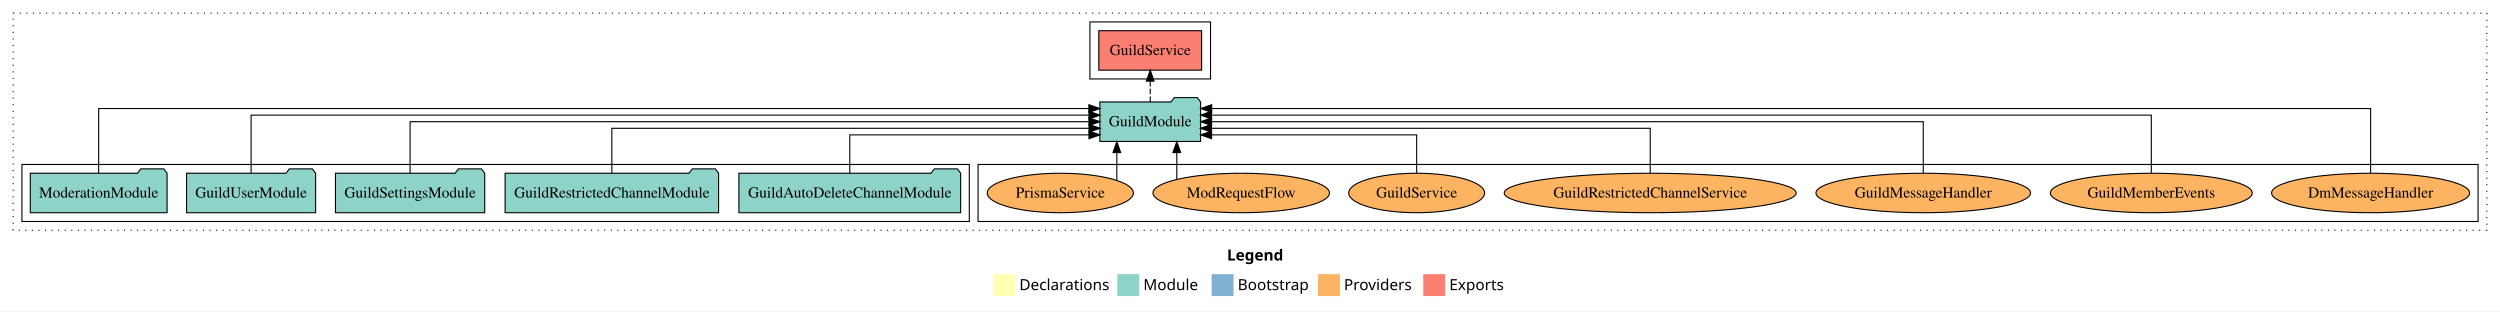
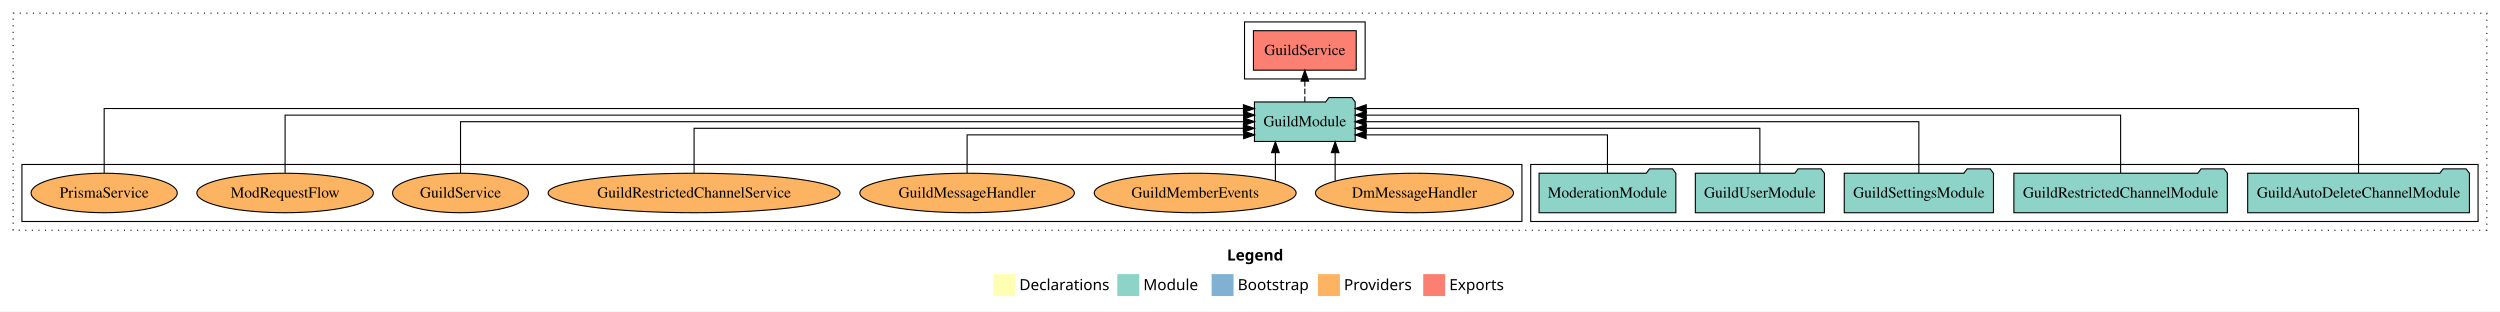
<svg xmlns="http://www.w3.org/2000/svg" width="2280pt" height="284pt" viewBox="0.00 0.00 2280.00 284.00">
  <g id="graph0" class="graph" transform="scale(1 1) rotate(0) translate(4 280)">
    <polygon fill="white" stroke="transparent" points="-4,4 -4,-280 2276,-280 2276,4 -4,4" />
    <text text-anchor="start" x="1115.01" y="-42.4" font-family="Times-12" font-weight="bold" font-size="14.00">Legend</text>
    <polygon fill="#ffffb3" stroke="transparent" points="902,-10 902,-30 922,-30 922,-10 902,-10" />
    <text text-anchor="start" x="925.63" y="-15.4" font-family="Times-12" font-size="14.00">  Declarations</text>
    <polygon fill="#8dd3c7" stroke="transparent" points="1015,-10 1015,-30 1035,-30 1035,-10 1015,-10" />
    <text text-anchor="start" x="1038.73" y="-15.4" font-family="Times-12" font-size="14.00">  Module</text>
    <polygon fill="#80b1d3" stroke="transparent" points="1101,-10 1101,-30 1121,-30 1121,-10 1101,-10" />
    <text text-anchor="start" x="1124.78" y="-15.4" font-family="Times-12" font-size="14.00">  Bootstrap</text>
    <polygon fill="#fdb462" stroke="transparent" points="1198,-10 1198,-30 1218,-30 1218,-10 1198,-10" />
    <text text-anchor="start" x="1221.67" y="-15.4" font-family="Times-12" font-size="14.00">  Providers</text>
    <polygon fill="#fb8072" stroke="transparent" points="1294,-10 1294,-30 1314,-30 1314,-10 1294,-10" />
    <text text-anchor="start" x="1317.73" y="-15.4" font-family="Times-12" font-size="14.00">  Exports</text>
    <g id="clust1" class="cluster">
      <polygon fill="none" stroke="black" stroke-dasharray="1,5" points="8,-70 8,-268 2264,-268 2264,-70 8,-70" />
    </g>
-     <g id="clust6" class="cluster">
-       <polygon fill="none" stroke="black" points="888,-78 888,-130 2256,-130 2256,-78 888,-78" />
+     <g id="clust3" class="cluster">
+       <polygon fill="none" stroke="black" points="1392,-78 1392,-130 2256,-130 2256,-78 1392,-78" />
    </g>
    <g id="clust4" class="cluster">
-       <polygon fill="none" stroke="black" points="990,-208 990,-260 1100,-260 1100,-208 990,-208" />
+       <polygon fill="none" stroke="black" points="1131,-208 1131,-260 1241,-260 1241,-208 1131,-208" />
    </g>
-     <g id="clust3" class="cluster">
-       <polygon fill="none" stroke="black" points="16,-78 16,-130 880,-130 880,-78 16,-78" />
+     <g id="clust6" class="cluster">
+       <polygon fill="none" stroke="black" points="16,-78 16,-130 1384,-130 1384,-78 16,-78" />
    </g>
    <g id="node1" class="node">
-       <polygon fill="#8dd3c7" stroke="black" points="872.12,-122 869.12,-126 848.12,-126 845.12,-122 669.88,-122 669.88,-86 872.12,-86 872.12,-122" />
-       <text text-anchor="middle" x="771" y="-99.8" font-family="Times,serif" font-size="14.00">GuildAutoDeleteChannelModule</text>
+       <polygon fill="#8dd3c7" stroke="black" points="2248.12,-122 2245.12,-126 2224.12,-126 2221.12,-122 2045.88,-122 2045.88,-86 2248.12,-86 2248.12,-122" />
+       <text text-anchor="middle" x="2147" y="-99.8" font-family="Times,serif" font-size="14.00">GuildAutoDeleteChannelModule</text>
    </g>
    <g id="node6" class="node">
-       <polygon fill="#8dd3c7" stroke="black" points="1090.94,-187 1087.94,-191 1066.94,-191 1063.94,-187 999.06,-187 999.06,-151 1090.94,-151 1090.94,-187" />
-       <text text-anchor="middle" x="1045" y="-164.8" font-family="Times,serif" font-size="14.00">GuildModule</text>
+       <polygon fill="#8dd3c7" stroke="black" points="1231.94,-187 1228.94,-191 1207.94,-191 1204.94,-187 1140.06,-187 1140.06,-151 1231.94,-151 1231.94,-187" />
+       <text text-anchor="middle" x="1186" y="-164.8" font-family="Times,serif" font-size="14.00">GuildModule</text>
    </g>
    <g id="edge1" class="edge">
-       <path fill="none" stroke="black" d="M771,-122.24C771,-137.57 771,-157 771,-157 771,-157 989.14,-157 989.14,-157" />
-       <polygon fill="black" stroke="black" points="989.14,-160.5 999.14,-157 989.14,-153.5 989.14,-160.5" />
+       <path fill="none" stroke="black" d="M2147,-122.25C2147,-145.02 2147,-181 2147,-181 2147,-181 1242.03,-181 1242.03,-181" />
+       <polygon fill="black" stroke="black" points="1242.03,-177.5 1232.03,-181 1242.03,-184.5 1242.03,-177.5" />
    </g>
    <g id="node2" class="node">
-       <polygon fill="#8dd3c7" stroke="black" points="651.35,-122 648.35,-126 627.35,-126 624.35,-122 456.65,-122 456.65,-86 651.35,-86 651.35,-122" />
-       <text text-anchor="middle" x="554" y="-99.8" font-family="Times,serif" font-size="14.00">GuildRestrictedChannelModule</text>
+       <polygon fill="#8dd3c7" stroke="black" points="2027.35,-122 2024.35,-126 2003.35,-126 2000.35,-122 1832.65,-122 1832.65,-86 2027.35,-86 2027.35,-122" />
+       <text text-anchor="middle" x="1930" y="-99.8" font-family="Times,serif" font-size="14.00">GuildRestrictedChannelModule</text>
    </g>
    <g id="edge2" class="edge">
-       <path fill="none" stroke="black" d="M554,-122.02C554,-139.37 554,-163 554,-163 554,-163 989.25,-163 989.25,-163" />
-       <polygon fill="black" stroke="black" points="989.25,-166.5 999.25,-163 989.25,-159.5 989.25,-166.5" />
+       <path fill="none" stroke="black" d="M1930,-122.28C1930,-143.32 1930,-175 1930,-175 1930,-175 1241.98,-175 1241.98,-175" />
+       <polygon fill="black" stroke="black" points="1241.98,-171.5 1231.98,-175 1241.98,-178.5 1241.98,-171.5" />
    </g>
    <g id="node3" class="node">
-       <polygon fill="#8dd3c7" stroke="black" points="438.05,-122 435.05,-126 414.05,-126 411.05,-122 301.95,-122 301.95,-86 438.05,-86 438.05,-122" />
-       <text text-anchor="middle" x="370" y="-99.8" font-family="Times,serif" font-size="14.00">GuildSettingsModule</text>
+       <polygon fill="#8dd3c7" stroke="black" points="1814.05,-122 1811.05,-126 1790.05,-126 1787.05,-122 1677.95,-122 1677.95,-86 1814.05,-86 1814.05,-122" />
+       <text text-anchor="middle" x="1746" y="-99.8" font-family="Times,serif" font-size="14.00">GuildSettingsModule</text>
    </g>
    <g id="edge3" class="edge">
-       <path fill="none" stroke="black" d="M370,-122.11C370,-141.34 370,-169 370,-169 370,-169 989.14,-169 989.14,-169" />
-       <polygon fill="black" stroke="black" points="989.14,-172.5 999.14,-169 989.14,-165.5 989.14,-172.5" />
+       <path fill="none" stroke="black" d="M1746,-122.11C1746,-141.34 1746,-169 1746,-169 1746,-169 1241.83,-169 1241.83,-169" />
+       <polygon fill="black" stroke="black" points="1241.83,-165.5 1231.83,-169 1241.83,-172.5 1241.83,-165.5" />
    </g>
    <g id="node4" class="node">
-       <polygon fill="#8dd3c7" stroke="black" points="283.86,-122 280.86,-126 259.86,-126 256.86,-122 166.14,-122 166.14,-86 283.86,-86 283.86,-122" />
-       <text text-anchor="middle" x="225" y="-99.8" font-family="Times,serif" font-size="14.00">GuildUserModule</text>
+       <polygon fill="#8dd3c7" stroke="black" points="1659.86,-122 1656.86,-126 1635.86,-126 1632.86,-122 1542.14,-122 1542.14,-86 1659.86,-86 1659.86,-122" />
+       <text text-anchor="middle" x="1601" y="-99.8" font-family="Times,serif" font-size="14.00">GuildUserModule</text>
    </g>
    <g id="edge4" class="edge">
-       <path fill="none" stroke="black" d="M225,-122.28C225,-143.32 225,-175 225,-175 225,-175 989.16,-175 989.16,-175" />
-       <polygon fill="black" stroke="black" points="989.16,-178.5 999.16,-175 989.16,-171.5 989.16,-178.5" />
+       <path fill="none" stroke="black" d="M1601,-122.02C1601,-139.37 1601,-163 1601,-163 1601,-163 1242,-163 1242,-163" />
+       <polygon fill="black" stroke="black" points="1242,-159.5 1232,-163 1242,-166.5 1242,-159.5" />
    </g>
    <g id="node5" class="node">
-       <polygon fill="#8dd3c7" stroke="black" points="148.37,-122 145.37,-126 124.37,-126 121.37,-122 23.63,-122 23.63,-86 148.37,-86 148.37,-122" />
-       <text text-anchor="middle" x="86" y="-99.8" font-family="Times,serif" font-size="14.00">ModerationModule</text>
+       <polygon fill="#8dd3c7" stroke="black" points="1524.37,-122 1521.37,-126 1500.37,-126 1497.37,-122 1399.63,-122 1399.63,-86 1524.37,-86 1524.37,-122" />
+       <text text-anchor="middle" x="1462" y="-99.8" font-family="Times,serif" font-size="14.00">ModerationModule</text>
    </g>
    <g id="edge5" class="edge">
-       <path fill="none" stroke="black" d="M86,-122.25C86,-145.02 86,-181 86,-181 86,-181 989.07,-181 989.07,-181" />
-       <polygon fill="black" stroke="black" points="989.07,-184.5 999.07,-181 989.07,-177.5 989.07,-184.5" />
+       <path fill="none" stroke="black" d="M1462,-122.24C1462,-137.57 1462,-157 1462,-157 1462,-157 1241.89,-157 1241.89,-157" />
+       <polygon fill="black" stroke="black" points="1241.89,-153.5 1231.89,-157 1241.89,-160.5 1241.89,-153.5" />
    </g>
    <g id="node7" class="node">
-       <polygon fill="#fb8072" stroke="black" points="1091.87,-252 998.13,-252 998.13,-216 1091.87,-216 1091.87,-252" />
-       <text text-anchor="middle" x="1045" y="-229.8" font-family="Times,serif" font-size="14.00">GuildService </text>
+       <polygon fill="#fb8072" stroke="black" points="1232.87,-252 1139.13,-252 1139.13,-216 1232.87,-216 1232.87,-252" />
+       <text text-anchor="middle" x="1186" y="-229.8" font-family="Times,serif" font-size="14.00">GuildService </text>
    </g>
    <g id="edge6" class="edge">
-       <path fill="none" stroke="black" stroke-dasharray="5,2" d="M1045,-187.11C1045,-187.11 1045,-205.99 1045,-205.99" />
-       <polygon fill="black" stroke="black" points="1041.5,-205.99 1045,-215.99 1048.5,-205.99 1041.5,-205.99" />
+       <path fill="none" stroke="black" stroke-dasharray="5,2" d="M1186,-187.11C1186,-187.11 1186,-205.99 1186,-205.99" />
+       <polygon fill="black" stroke="black" points="1182.5,-205.99 1186,-215.99 1189.5,-205.99 1182.5,-205.99" />
    </g>
    <g id="node8" class="node">
-       <ellipse fill="#fdb462" stroke="black" cx="2158" cy="-104" rx="90.31" ry="18" />
-       <text text-anchor="middle" x="2158" y="-99.8" font-family="Times,serif" font-size="14.00">DmMessageHandler</text>
+       <ellipse fill="#fdb462" stroke="black" cx="1286" cy="-104" rx="90.31" ry="18" />
+       <text text-anchor="middle" x="1286" y="-99.8" font-family="Times,serif" font-size="14.00">DmMessageHandler</text>
    </g>
    <g id="edge7" class="edge">
-       <path fill="none" stroke="black" d="M2158,-122.25C2158,-145.02 2158,-181 2158,-181 2158,-181 1101.06,-181 1101.06,-181" />
-       <polygon fill="black" stroke="black" points="1101.06,-177.5 1091.06,-181 1101.06,-184.5 1101.06,-177.5" />
+       <path fill="none" stroke="black" d="M1213.66,-115.03C1213.66,-115.03 1213.66,-140.78 1213.66,-140.78" />
+       <polygon fill="black" stroke="black" points="1210.16,-140.78 1213.66,-150.78 1217.16,-140.78 1210.16,-140.78" />
    </g>
    <g id="node9" class="node">
-       <ellipse fill="#fdb462" stroke="black" cx="1958" cy="-104" rx="92.05" ry="18" />
-       <text text-anchor="middle" x="1958" y="-99.8" font-family="Times,serif" font-size="14.00">GuildMemberEvents</text>
+       <ellipse fill="#fdb462" stroke="black" cx="1086" cy="-104" rx="92.05" ry="18" />
+       <text text-anchor="middle" x="1086" y="-99.8" font-family="Times,serif" font-size="14.00">GuildMemberEvents</text>
    </g>
    <g id="edge8" class="edge">
-       <path fill="none" stroke="black" d="M1958,-122.28C1958,-143.32 1958,-175 1958,-175 1958,-175 1100.9,-175 1100.9,-175" />
-       <polygon fill="black" stroke="black" points="1100.9,-171.5 1090.9,-175 1100.9,-178.5 1100.9,-171.5" />
+       <path fill="none" stroke="black" d="M1159.15,-115.03C1159.15,-115.03 1159.15,-140.78 1159.15,-140.78" />
+       <polygon fill="black" stroke="black" points="1155.65,-140.78 1159.15,-150.78 1162.65,-140.78 1155.65,-140.78" />
    </g>
    <g id="node10" class="node">
-       <ellipse fill="#fdb462" stroke="black" cx="1750" cy="-104" rx="97.83" ry="18" />
-       <text text-anchor="middle" x="1750" y="-99.8" font-family="Times,serif" font-size="14.00">GuildMessageHandler</text>
+       <ellipse fill="#fdb462" stroke="black" cx="878" cy="-104" rx="97.83" ry="18" />
+       <text text-anchor="middle" x="878" y="-99.8" font-family="Times,serif" font-size="14.00">GuildMessageHandler</text>
    </g>
    <g id="edge9" class="edge">
-       <path fill="none" stroke="black" d="M1750,-122.11C1750,-141.34 1750,-169 1750,-169 1750,-169 1100.99,-169 1100.99,-169" />
-       <polygon fill="black" stroke="black" points="1100.99,-165.5 1090.99,-169 1100.99,-172.5 1100.99,-165.5" />
+       <path fill="none" stroke="black" d="M878,-122.24C878,-137.57 878,-157 878,-157 878,-157 1130.22,-157 1130.22,-157" />
+       <polygon fill="black" stroke="black" points="1130.22,-160.5 1140.22,-157 1130.22,-153.5 1130.22,-160.5" />
    </g>
    <g id="node11" class="node">
-       <ellipse fill="#fdb462" stroke="black" cx="1501" cy="-104" rx="133.14" ry="18" />
-       <text text-anchor="middle" x="1501" y="-99.8" font-family="Times,serif" font-size="14.00">GuildRestrictedChannelService</text>
+       <ellipse fill="#fdb462" stroke="black" cx="629" cy="-104" rx="133.14" ry="18" />
+       <text text-anchor="middle" x="629" y="-99.8" font-family="Times,serif" font-size="14.00">GuildRestrictedChannelService</text>
    </g>
    <g id="edge10" class="edge">
-       <path fill="none" stroke="black" d="M1501,-122.02C1501,-139.37 1501,-163 1501,-163 1501,-163 1100.81,-163 1100.81,-163" />
-       <polygon fill="black" stroke="black" points="1100.81,-159.5 1090.81,-163 1100.81,-166.5 1100.81,-159.5" />
+       <path fill="none" stroke="black" d="M629,-122.02C629,-139.37 629,-163 629,-163 629,-163 1129.94,-163 1129.94,-163" />
+       <polygon fill="black" stroke="black" points="1129.94,-166.5 1139.94,-163 1129.94,-159.5 1129.94,-166.5" />
    </g>
    <g id="node12" class="node">
-       <ellipse fill="#fdb462" stroke="black" cx="1288" cy="-104" rx="61.98" ry="18" />
-       <text text-anchor="middle" x="1288" y="-99.8" font-family="Times,serif" font-size="14.00">GuildService</text>
+       <ellipse fill="#fdb462" stroke="black" cx="416" cy="-104" rx="61.98" ry="18" />
+       <text text-anchor="middle" x="416" y="-99.8" font-family="Times,serif" font-size="14.00">GuildService</text>
    </g>
    <g id="edge11" class="edge">
-       <path fill="none" stroke="black" d="M1288,-122.24C1288,-137.57 1288,-157 1288,-157 1288,-157 1100.99,-157 1100.99,-157" />
-       <polygon fill="black" stroke="black" points="1100.99,-153.5 1090.99,-157 1100.99,-160.5 1100.99,-153.5" />
+       <path fill="none" stroke="black" d="M416,-122.11C416,-141.34 416,-169 416,-169 416,-169 1130.14,-169 1130.14,-169" />
+       <polygon fill="black" stroke="black" points="1130.14,-172.5 1140.14,-169 1130.14,-165.5 1130.14,-172.5" />
    </g>
    <g id="node13" class="node">
-       <ellipse fill="#fdb462" stroke="black" cx="1128" cy="-104" rx="80.48" ry="18" />
-       <text text-anchor="middle" x="1128" y="-99.8" font-family="Times,serif" font-size="14.00">ModRequestFlow</text>
+       <ellipse fill="#fdb462" stroke="black" cx="256" cy="-104" rx="80.48" ry="18" />
+       <text text-anchor="middle" x="256" y="-99.8" font-family="Times,serif" font-size="14.00">ModRequestFlow</text>
    </g>
    <g id="edge12" class="edge">
-       <path fill="none" stroke="black" d="M1069.24,-116.53C1069.24,-116.53 1069.24,-140.85 1069.24,-140.85" />
-       <polygon fill="black" stroke="black" points="1065.74,-140.85 1069.24,-150.85 1072.74,-140.85 1065.74,-140.85" />
+       <path fill="none" stroke="black" d="M256,-122.28C256,-143.32 256,-175 256,-175 256,-175 1130.2,-175 1130.2,-175" />
+       <polygon fill="black" stroke="black" points="1130.2,-178.5 1140.2,-175 1130.2,-171.5 1130.2,-178.5" />
    </g>
    <g id="node14" class="node">
-       <ellipse fill="#fdb462" stroke="black" cx="963" cy="-104" rx="66.63" ry="18" />
-       <text text-anchor="middle" x="963" y="-99.8" font-family="Times,serif" font-size="14.00">PrismaService</text>
+       <ellipse fill="#fdb462" stroke="black" cx="91" cy="-104" rx="66.63" ry="18" />
+       <text text-anchor="middle" x="91" y="-99.8" font-family="Times,serif" font-size="14.00">PrismaService</text>
    </g>
    <g id="edge13" class="edge">
-       <path fill="none" stroke="black" d="M1014.55,-115.62C1014.55,-115.62 1014.55,-140.85 1014.55,-140.85" />
-       <polygon fill="black" stroke="black" points="1011.05,-140.85 1014.55,-150.85 1018.05,-140.85 1011.05,-140.85" />
+       <path fill="none" stroke="black" d="M91,-122.25C91,-145.02 91,-181 91,-181 91,-181 1130,-181 1130,-181" />
+       <polygon fill="black" stroke="black" points="1130,-184.5 1140,-181 1130,-177.5 1130,-184.5" />
    </g>
  </g>
</svg>
